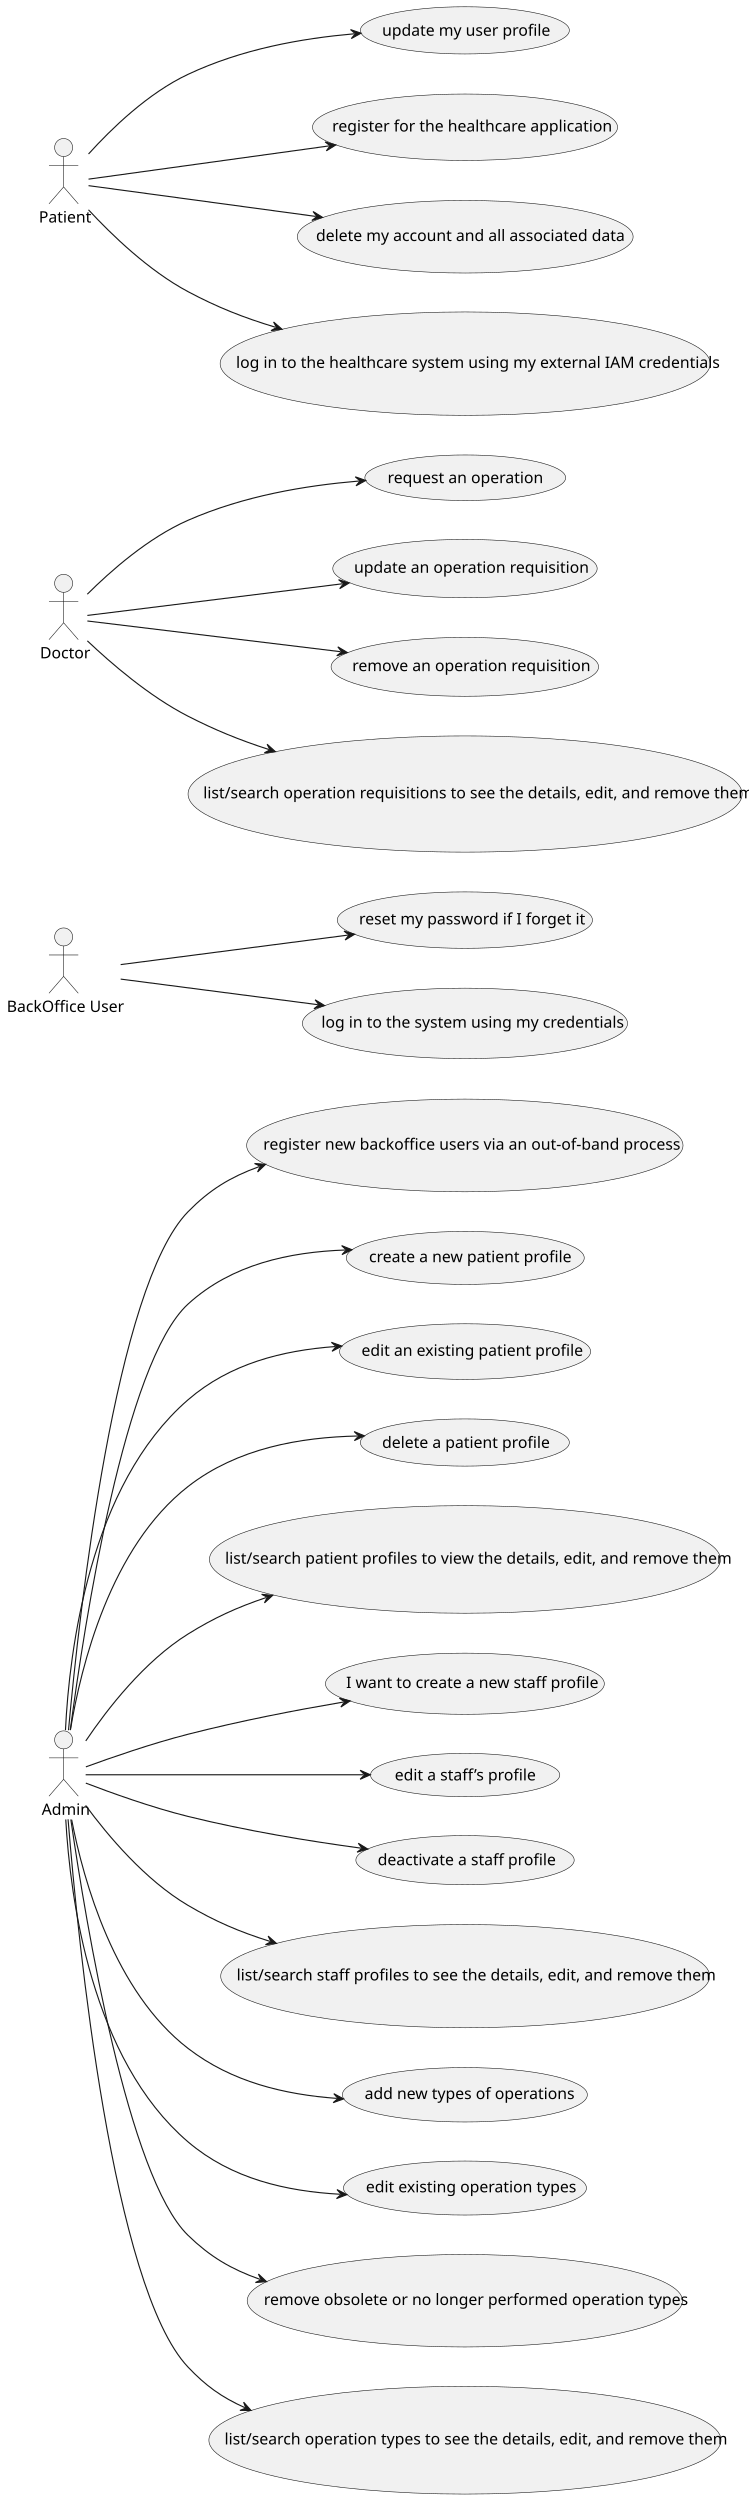
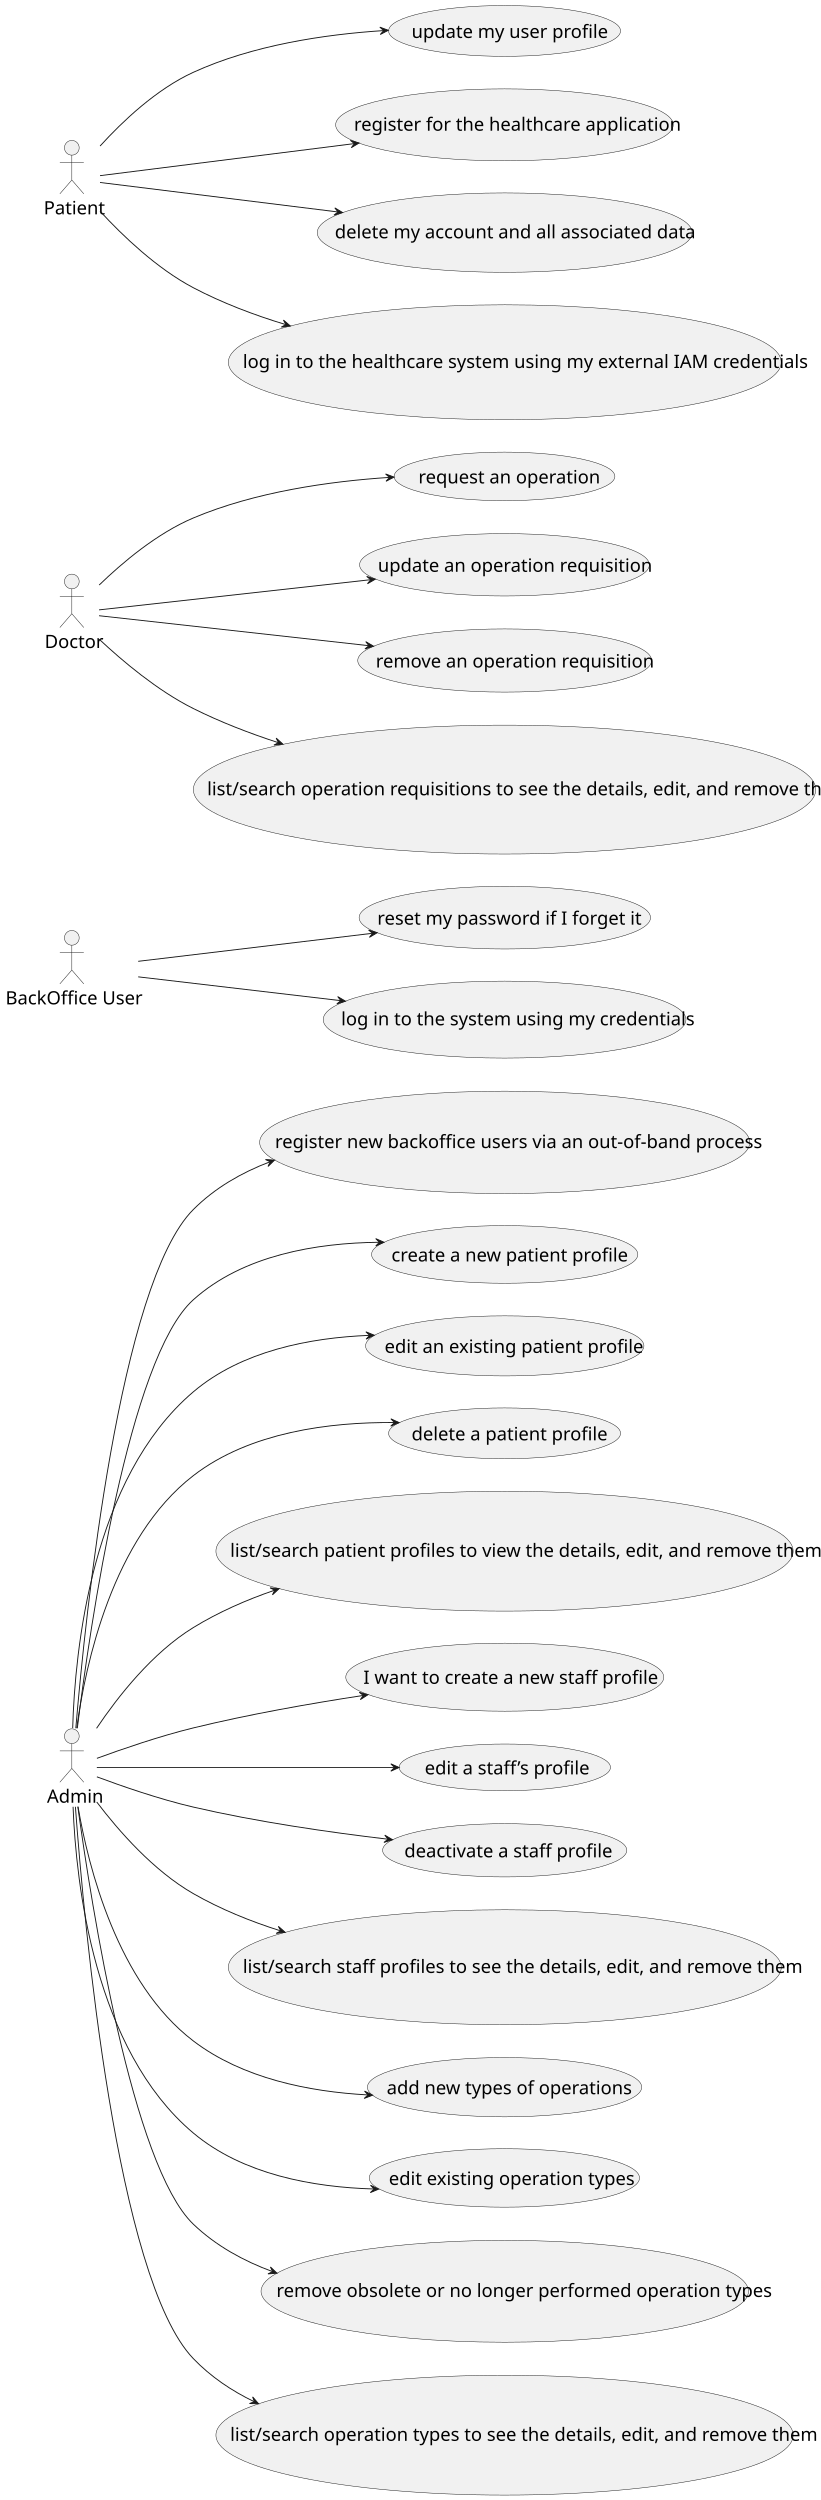
- <svg xmlns="http://www.w3.org/2000/svg" contentStyleType="text/css" height="2220px" preserveAspectRatio="none" style="width:665px;height:2220px;background:#FFFFFF;" version="1.1" viewBox="0 0 665 2220" width="665px" zoomAndPan="magnify">
+ <svg xmlns="http://www.w3.org/2000/svg" contentStyleType="text/css" height="2715px" preserveAspectRatio="none" style="width:891px;height:2715px;background:#FFFFFF;" version="1.1" viewBox="0 0 891 2715" width="891px" zoomAndPan="magnify">
  <defs />
  <g>
    <g id="elem_Admin">
-       <ellipse cx="56.5" cy="1545" fill="#F1F1F1" rx="8" ry="8" style="stroke:#181818;stroke-width:0.5;" />
-       <path d="M56.5,1553 L56.5,1580 M43.5,1561 L69.5,1561 M56.5,1580 L43.5,1595 M56.5,1580 L69.5,1595 " fill="none" style="stroke:#181818;stroke-width:0.5;" />
-       <text fill="#000000" font-family="sans-serif" font-size="14" lengthAdjust="spacing" textLength="39" x="37" y="1611.607">Admin</text>
+       <ellipse cx="78" cy="1885.5" fill="#F1F1F1" rx="8" ry="8" style="stroke:#181818;stroke-width:0.5;" />
+       <path d="M78,1893.5 L78,1920.5 M65,1901.5 L91,1901.5 M78,1920.5 L65,1935.5 M78,1920.5 L91,1935.5 " fill="none" style="stroke:#181818;stroke-width:0.5;" />
+       <text fill="#000000" font-family="sans-serif" font-size="20" lengthAdjust="spacing" textLength="54" x="51" y="1957.762">Admin</text>
    </g>
    <g id="elem_Backoffice">
-       <ellipse cx="56.5" cy="832" fill="#F1F1F1" rx="8" ry="8" style="stroke:#181818;stroke-width:0.5;" />
-       <path d="M56.5,840 L56.5,867 M43.5,848 L69.5,848 M56.5,867 L43.5,882 M56.5,867 L69.5,882 " fill="none" style="stroke:#181818;stroke-width:0.5;" />
-       <text fill="#000000" font-family="sans-serif" font-size="14" lengthAdjust="spacing" textLength="101" x="6" y="898.607">BackOffice User</text>
+       <ellipse cx="78" cy="1018.5" fill="#F1F1F1" rx="8" ry="8" style="stroke:#181818;stroke-width:0.5;" />
+       <path d="M78,1026.5 L78,1053.5 M65,1034.5 L91,1034.5 M78,1053.5 L65,1068.5 M78,1053.5 L91,1068.5 " fill="none" style="stroke:#181818;stroke-width:0.5;" />
+       <text fill="#000000" font-family="sans-serif" font-size="20" lengthAdjust="spacing" textLength="144" x="6" y="1090.762">BackOffice User</text>
    </g>
    <g id="elem_Doctor">
-       <ellipse cx="56.5" cy="518" fill="#F1F1F1" rx="8" ry="8" style="stroke:#181818;stroke-width:0.5;" />
-       <path d="M56.5,526 L56.5,553 M43.5,534 L69.5,534 M56.5,553 L43.5,568 M56.5,553 L69.5,568 " fill="none" style="stroke:#181818;stroke-width:0.5;" />
-       <text fill="#000000" font-family="sans-serif" font-size="14" lengthAdjust="spacing" textLength="42" x="35.5" y="584.607">Doctor</text>
+       <ellipse cx="78" cy="631.5" fill="#F1F1F1" rx="8" ry="8" style="stroke:#181818;stroke-width:0.5;" />
+       <path d="M78,639.5 L78,666.5 M65,647.5 L91,647.5 M78,666.5 L65,681.5 M78,666.5 L91,681.5 " fill="none" style="stroke:#181818;stroke-width:0.5;" />
+       <text fill="#000000" font-family="sans-serif" font-size="20" lengthAdjust="spacing" textLength="59" x="48.5" y="703.762">Doctor</text>
    </g>
    <g id="elem_Patient">
-       <ellipse cx="56.5" cy="131" fill="#F1F1F1" rx="8" ry="8" style="stroke:#181818;stroke-width:0.5;" />
-       <path d="M56.5,139 L56.5,166 M43.5,147 L69.5,147 M56.5,166 L43.5,181 M56.5,166 L69.5,181 " fill="none" style="stroke:#181818;stroke-width:0.5;" />
-       <text fill="#000000" font-family="sans-serif" font-size="14" lengthAdjust="spacing" textLength="44" x="34.5" y="197.607">Patient</text>
+       <ellipse cx="78" cy="160.5" fill="#F1F1F1" rx="8" ry="8" style="stroke:#181818;stroke-width:0.5;" />
+       <path d="M78,168.5 L78,195.5 M65,176.5 L91,176.5 M78,195.5 L65,210.5 M78,195.5 L91,210.5 " fill="none" style="stroke:#181818;stroke-width:0.5;" />
+       <text fill="#000000" font-family="sans-serif" font-size="20" lengthAdjust="spacing" textLength="61" x="47.5" y="232.762">Patient</text>
    </g>
    <g id="elem_register new backoffice users via an out-of-band process">
-       <ellipse cx="412.767" cy="1017.154" fill="#F1F1F1" rx="193.767" ry="41.154" style="stroke:#181818;stroke-width:0.5;" />
-       <text fill="#000000" font-family="sans-serif" font-size="14" lengthAdjust="spacing" textLength="358" x="233.767" y="1020.95">register new backoffice users via an out-of-band process</text>
+       <ellipse cx="548.126" cy="1240.625" fill="#F1F1F1" rx="266.126" ry="55.625" style="stroke:#181818;stroke-width:0.5;" />
+       <text fill="#000000" font-family="sans-serif" font-size="20" lengthAdjust="spacing" textLength="499" x="298.626" y="1246.809">register new backoffice users via an out-of-band process</text>
    </g>
    <g id="elem_create a new patient profile">
-       <ellipse cx="413.162" cy="1117.032" fill="#F1F1F1" rx="105.662" ry="23.532" style="stroke:#181818;stroke-width:0.5;" />
-       <text fill="#000000" font-family="sans-serif" font-size="14" lengthAdjust="spacing" textLength="171" x="327.662" y="1120.829">create a new patient profile</text>
+       <ellipse cx="548.087" cy="1362.317" fill="#F1F1F1" rx="144.587" ry="31.317" style="stroke:#181818;stroke-width:0.5;" />
+       <text fill="#000000" font-family="sans-serif" font-size="20" lengthAdjust="spacing" textLength="240" x="425.087" y="1369.948">create a new patient profile</text>
    </g>
    <g id="elem_edit an existing patient profile">
-       <ellipse cx="412.995" cy="1200.199" fill="#F1F1F1" rx="111.495" ry="24.699" style="stroke:#181818;stroke-width:0.5;" />
-       <text fill="#000000" font-family="sans-serif" font-size="14" lengthAdjust="spacing" textLength="184" x="320.995" y="1203.996">edit an existing patient profile</text>
+       <ellipse cx="548.149" cy="1461.63" fill="#F1F1F1" rx="151.149" ry="32.63" style="stroke:#181818;stroke-width:0.5;" />
+       <text fill="#000000" font-family="sans-serif" font-size="20" lengthAdjust="spacing" textLength="255" x="417.649" y="1469.261">edit an existing patient profile</text>
    </g>
    <g id="elem_delete a patient profile">
-       <ellipse cx="412.797" cy="1280.959" fill="#F1F1F1" rx="92.797" ry="20.959" style="stroke:#181818;stroke-width:0.5;" />
-       <text fill="#000000" font-family="sans-serif" font-size="14" lengthAdjust="spacing" textLength="141" x="339.297" y="1285.763">delete a patient profile</text>
+       <ellipse cx="547.958" cy="1556.592" fill="#F1F1F1" rx="125.959" ry="27.592" style="stroke:#181818;stroke-width:0.5;" />
+       <text fill="#000000" font-family="sans-serif" font-size="20" lengthAdjust="spacing" textLength="196" x="446.959" y="1564.223">delete a patient profile</text>
    </g>
    <g id="elem_list/search patient profiles to view the details, edit, and remove them">
-       <ellipse cx="412.893" cy="1384.779" fill="#F1F1F1" rx="226.893" ry="47.779" style="stroke:#181818;stroke-width:0.5;" />
-       <text fill="#000000" font-family="sans-serif" font-size="14" lengthAdjust="spacing" textLength="426" x="199.893" y="1388.575">list/search patient profiles to view the details, edit, and remove them</text>
+       <ellipse cx="547.937" cy="1684.587" fill="#F1F1F1" rx="313.437" ry="65.087" style="stroke:#181818;stroke-width:0.5;" />
+       <text fill="#000000" font-family="sans-serif" font-size="20" lengthAdjust="spacing" textLength="596" x="249.937" y="1690.771">list/search patient profiles to view the details, edit, and remove them</text>
    </g>
    <g id="elem_I want to create a new staff profile">
-       <ellipse cx="412.828" cy="1495.166" fill="#F1F1F1" rx="123.828" ry="27.166" style="stroke:#181818;stroke-width:0.5;" />
-       <text fill="#000000" font-family="sans-serif" font-size="14" lengthAdjust="spacing" textLength="211" x="307.328" y="1498.963">I want to create a new staff profile</text>
+       <ellipse cx="548.185" cy="1821.437" fill="#F1F1F1" rx="172.685" ry="36.937" style="stroke:#181818;stroke-width:0.5;" />
+       <text fill="#000000" font-family="sans-serif" font-size="20" lengthAdjust="spacing" textLength="303" x="394.604" y="1828.663">I want to create a new staff profile</text>
    </g>
    <g id="elem_edit a staff’s profile">
-       <ellipse cx="413.04" cy="1576.208" fill="#F1F1F1" rx="84.04" ry="19.208" style="stroke:#181818;stroke-width:0.5;" />
-       <text fill="#000000" font-family="sans-serif" font-size="14" lengthAdjust="spacing" textLength="119" x="350.54" y="1581.012">edit a staff’s profile</text>
+       <ellipse cx="548.244" cy="1919.349" fill="#F1F1F1" rx="114.744" ry="25.349" style="stroke:#181818;stroke-width:0.5;" />
+       <text fill="#000000" font-family="sans-serif" font-size="20" lengthAdjust="spacing" textLength="168" x="461.244" y="1926.98">edit a staff’s profile</text>
    </g>
    <g id="elem_deactivate a staff profile">
-       <ellipse cx="412.949" cy="1651.79" fill="#F1F1F1" rx="96.949" ry="21.79" style="stroke:#181818;stroke-width:0.5;" />
-       <text fill="#000000" font-family="sans-serif" font-size="14" lengthAdjust="spacing" textLength="151" x="335.401" y="1656.304">deactivate a staff profile</text>
+       <ellipse cx="548.11" cy="2009.422" fill="#F1F1F1" rx="132.61" ry="28.922" style="stroke:#181818;stroke-width:0.5;" />
+       <text fill="#000000" font-family="sans-serif" font-size="20" lengthAdjust="spacing" textLength="212" x="439.11" y="2017.053">deactivate a staff profile</text>
    </g>
    <g id="elem_list/search staff profiles to see the details, edit, and remove them">
-       <ellipse cx="413.122" cy="1754.824" fill="#F1F1F1" rx="217.122" ry="45.824" style="stroke:#181818;stroke-width:0.5;" />
-       <text fill="#000000" font-family="sans-serif" font-size="14" lengthAdjust="spacing" textLength="406" x="210.122" y="1758.621">list/search staff profiles to see the details, edit, and remove them</text>
+       <ellipse cx="548.23" cy="2136.446" fill="#F1F1F1" rx="300.23" ry="62.446" style="stroke:#181818;stroke-width:0.5;" />
+       <text fill="#000000" font-family="sans-serif" font-size="20" lengthAdjust="spacing" textLength="569" x="263.73" y="2142.63">list/search staff profiles to see the details, edit, and remove them</text>
    </g>
    <g id="elem_add new types of operations">
-       <ellipse cx="412.793" cy="1860.159" fill="#F1F1F1" rx="108.793" ry="24.159" style="stroke:#181818;stroke-width:0.5;" />
-       <text fill="#000000" font-family="sans-serif" font-size="14" lengthAdjust="spacing" textLength="178" x="323.793" y="1863.956">add new types of operations</text>
+       <ellipse cx="547.951" cy="2266.69" fill="#F1F1F1" rx="148.951" ry="32.19" style="stroke:#181818;stroke-width:0.5;" />
+       <text fill="#000000" font-family="sans-serif" font-size="20" lengthAdjust="spacing" textLength="250" x="419.951" y="2274.321">add new types of operations</text>
    </g>
    <g id="elem_edit existing operation types">
-       <ellipse cx="412.896" cy="1942.979" fill="#F1F1F1" rx="107.896" ry="23.979" style="stroke:#181818;stroke-width:0.5;" />
-       <text fill="#000000" font-family="sans-serif" font-size="14" lengthAdjust="spacing" textLength="176" x="324.896" y="1946.776">edit existing operation types</text>
+       <ellipse cx="547.764" cy="2365.253" fill="#F1F1F1" rx="146.764" ry="31.753" style="stroke:#181818;stroke-width:0.5;" />
+       <text fill="#000000" font-family="sans-serif" font-size="20" lengthAdjust="spacing" textLength="245" x="422.264" y="2372.884">edit existing operation types</text>
    </g>
    <g id="elem_remove obsolete or no longer performed operation types">
-       <ellipse cx="412.782" cy="2043.056" fill="#F1F1F1" rx="193.282" ry="41.056" style="stroke:#181818;stroke-width:0.5;" />
-       <text fill="#000000" font-family="sans-serif" font-size="14" lengthAdjust="spacing" textLength="357" x="234.282" y="2046.853">remove obsolete or no longer performed operation types</text>
+       <ellipse cx="548.17" cy="2488.334" fill="#F1F1F1" rx="264.67" ry="55.334" style="stroke:#181818;stroke-width:0.5;" />
+       <text fill="#000000" font-family="sans-serif" font-size="20" lengthAdjust="spacing" textLength="496" x="300.17" y="2494.518">remove obsolete or no longer performed operation types</text>
    </g>
    <g id="elem_list/search operation types to see the details, edit, and remove them">
-       <ellipse cx="412.882" cy="2166.876" fill="#F1F1F1" rx="227.382" ry="47.877" style="stroke:#181818;stroke-width:0.5;" />
-       <text fill="#000000" font-family="sans-serif" font-size="14" lengthAdjust="spacing" textLength="427" x="199.382" y="2170.673">list/search operation types to see the details, edit, and remove them</text>
+       <ellipse cx="547.937" cy="2644.587" fill="#F1F1F1" rx="313.437" ry="65.087" style="stroke:#181818;stroke-width:0.5;" />
+       <text fill="#000000" font-family="sans-serif" font-size="20" lengthAdjust="spacing" textLength="596" x="249.937" y="2650.771">list/search operation types to see the details, edit, and remove them</text>
    </g>
    <g id="elem_update my user profile">
-       <ellipse cx="412.797" cy="26.959" fill="#F1F1F1" rx="92.797" ry="20.959" style="stroke:#181818;stroke-width:0.5;" />
-       <text fill="#000000" font-family="sans-serif" font-size="14" lengthAdjust="spacing" textLength="141" x="339.297" y="31.763">update my user profile</text>
+       <ellipse cx="547.958" cy="33.592" fill="#F1F1F1" rx="125.959" ry="27.592" style="stroke:#181818;stroke-width:0.5;" />
+       <text fill="#000000" font-family="sans-serif" font-size="20" lengthAdjust="spacing" textLength="196" x="446.959" y="41.223">update my user profile</text>
    </g>
    <g id="elem_register for the healthcare application">
-       <ellipse cx="412.951" cy="112.99" fill="#F1F1F1" rx="135.451" ry="29.49" style="stroke:#181818;stroke-width:0.5;" />
-       <text fill="#000000" font-family="sans-serif" font-size="14" lengthAdjust="spacing" textLength="236" x="294.951" y="116.787">register for the healthcare application</text>
+       <ellipse cx="547.827" cy="135.565" fill="#F1F1F1" rx="183.327" ry="39.065" style="stroke:#181818;stroke-width:0.5;" />
+       <text fill="#000000" font-family="sans-serif" font-size="20" lengthAdjust="spacing" textLength="326" x="384.405" y="141.976">register for the healthcare application</text>
    </g>
    <g id="elem_delete my account and all associated data">
-       <ellipse cx="413.114" cy="210.223" fill="#F1F1F1" rx="149.114" ry="32.223" style="stroke:#181818;stroke-width:0.5;" />
-       <text fill="#000000" font-family="sans-serif" font-size="14" lengthAdjust="spacing" textLength="265" x="280.614" y="214.02">delete my account and all associated data</text>
+       <ellipse cx="548.113" cy="252.623" fill="#F1F1F1" rx="203.613" ry="43.123" style="stroke:#181818;stroke-width:0.5;" />
+       <text fill="#000000" font-family="sans-serif" font-size="20" lengthAdjust="spacing" textLength="369" x="363.613" y="258.806">delete my account and all associated data</text>
    </g>
    <g id="elem_log in to the healthcare system using my external IAM credentials">
-       <ellipse cx="413.11" cy="322.922" fill="#F1F1F1" rx="217.61" ry="45.922" style="stroke:#181818;stroke-width:0.5;" />
-       <text fill="#000000" font-family="sans-serif" font-size="14" lengthAdjust="spacing" textLength="407" x="209.61" y="326.719">log in to the healthcare system using my external IAM credentials</text>
+       <ellipse cx="548.23" cy="393.446" fill="#F1F1F1" rx="300.23" ry="62.446" style="stroke:#181818;stroke-width:0.5;" />
+       <text fill="#000000" font-family="sans-serif" font-size="20" lengthAdjust="spacing" textLength="569" x="263.73" y="399.63">log in to the healthcare system using my external IAM credentials</text>
    </g>
    <g id="elem_reset my password if I forget it">
-       <ellipse cx="412.805" cy="817.061" fill="#F1F1F1" rx="113.305" ry="25.061" style="stroke:#181818;stroke-width:0.5;" />
-       <text fill="#000000" font-family="sans-serif" font-size="14" lengthAdjust="spacing" textLength="188" x="318.805" y="820.858">reset my password if I forget it</text>
+       <ellipse cx="548.242" cy="996.548" fill="#F1F1F1" rx="158.242" ry="34.048" style="stroke:#181818;stroke-width:0.5;" />
+       <text fill="#000000" font-family="sans-serif" font-size="20" lengthAdjust="spacing" textLength="271" x="409.742" y="1004.179">reset my password if I forget it</text>
    </g>
    <g id="elem_log in to the system using my credentials">
-       <ellipse cx="412.884" cy="908.777" fill="#F1F1F1" rx="144.384" ry="31.277" style="stroke:#181818;stroke-width:0.5;" />
-       <text fill="#000000" font-family="sans-serif" font-size="14" lengthAdjust="spacing" textLength="255" x="285.384" y="912.574">log in to the system using my credentials</text>
+       <ellipse cx="547.978" cy="1107.296" fill="#F1F1F1" rx="196.978" ry="41.796" style="stroke:#181818;stroke-width:0.5;" />
+       <text fill="#000000" font-family="sans-serif" font-size="20" lengthAdjust="spacing" textLength="355" x="370.478" y="1113.479">log in to the system using my credentials</text>
    </g>
    <g id="elem_request an operation">
-       <ellipse cx="413.152" cy="424.23" fill="#F1F1F1" rx="89.152" ry="20.23" style="stroke:#181818;stroke-width:0.5;" />
-       <text fill="#000000" font-family="sans-serif" font-size="14" lengthAdjust="spacing" textLength="132" x="344.152" y="429.034">request an operation</text>
+       <ellipse cx="547.876" cy="517.375" fill="#F1F1F1" rx="119.876" ry="26.375" style="stroke:#181818;stroke-width:0.5;" />
+       <text fill="#000000" font-family="sans-serif" font-size="20" lengthAdjust="spacing" textLength="181" x="454.376" y="525.006">request an operation</text>
    </g>
    <g id="elem_update an operation requisition">
-       <ellipse cx="412.9" cy="504.88" fill="#F1F1F1" rx="117.4" ry="25.88" style="stroke:#181818;stroke-width:0.5;" />
-       <text fill="#000000" font-family="sans-serif" font-size="14" lengthAdjust="spacing" textLength="197" x="314.4" y="508.677">update an operation requisition</text>
+       <ellipse cx="547.85" cy="613.37" fill="#F1F1F1" rx="157.35" ry="33.87" style="stroke:#181818;stroke-width:0.5;" />
+       <text fill="#000000" font-family="sans-serif" font-size="20" lengthAdjust="spacing" textLength="269" x="410.35" y="621.001">update an operation requisition</text>
    </g>
    <g id="elem_remove an operation requisition">
-       <ellipse cx="412.772" cy="592.154" fill="#F1F1F1" rx="118.772" ry="26.154" style="stroke:#181818;stroke-width:0.5;" />
-       <text fill="#000000" font-family="sans-serif" font-size="14" lengthAdjust="spacing" textLength="200" x="312.772" y="595.951">remove an operation requisition</text>
+       <ellipse cx="548.082" cy="717.316" fill="#F1F1F1" rx="159.582" ry="34.316" style="stroke:#181818;stroke-width:0.5;" />
+       <text fill="#000000" font-family="sans-serif" font-size="20" lengthAdjust="spacing" textLength="274" x="408.082" y="724.947">remove an operation requisition</text>
    </g>
    <g id="elem_list/search operation requisitions to see the details, edit, and remove them">
-       <ellipse cx="413.001" cy="705.1" fill="#F1F1F1" rx="246.001" ry="51.6" style="stroke:#181818;stroke-width:0.5;" />
-       <text fill="#000000" font-family="sans-serif" font-size="14" lengthAdjust="spacing" textLength="465" x="180.501" y="708.897">list/search operation requisitions to see the details, edit, and remove them</text>
+       <ellipse cx="547.957" cy="857.491" fill="#F1F1F1" rx="337.957" ry="69.991" style="stroke:#181818;stroke-width:0.5;" />
+       <text fill="#000000" font-family="sans-serif" font-size="20" lengthAdjust="spacing" textLength="646" x="224.957" y="863.675">list/search operation requisitions to see the details, edit, and remove them</text>
    </g>
    <g id="link_Admin_register new backoffice users via an out-of-band process">
-       <path d="M60.82,1536.44 C70.54,1430.14 102.41,1141.94 167,1076 C185.98,1056.62 204.495,1045.203 230.205,1035.943 " fill="none" id="Admin-to-register new backoffice users via an out-of-band process" style="stroke:#181818;stroke-width:1.0;" />
-       <polygon fill="#181818" points="235.85,1033.91,226.027,1033.196,231.146,1035.604,228.738,1040.723,235.85,1033.91" style="stroke:#181818;stroke-width:1.0;" />
+       <path d="M82.32,1876.91 C92.87,1752.56 129.81,1393.72 210,1313.5 C233.3,1290.19 262.16,1273.53 293.12,1261.74 " fill="none" id="Admin-to-register new backoffice users via an out-of-band process" style="stroke:#181818;stroke-width:1.0;" />
+       <polygon fill="#181818" points="298.11,1259.89,288.28,1259.278,293.424,1261.633,291.069,1266.777,298.11,1259.89" style="stroke:#181818;stroke-width:1.0;" />
    </g>
    <g id="link_Admin_create a new patient profile">
-       <path d="M62.41,1536.27 C74.87,1442.1 110.78,1209.35 167,1158 C205.77,1122.59 257.074,1111.81 306.524,1109.999 " fill="none" id="Admin-to-create a new patient profile" style="stroke:#181818;stroke-width:1.0;" />
-       <polygon fill="#181818" points="312.52,1109.78,303.38,1106.112,307.523,1109.963,303.672,1114.107,312.52,1109.78" style="stroke:#181818;stroke-width:1.0;" />
+       <path d="M83.95,1876.91 C97.7,1766.33 140.01,1474.31 210,1411.5 C263.93,1363.1 343.46,1349.82 411.72,1349.11 " fill="none" id="Admin-to-create a new patient profile" style="stroke:#181818;stroke-width:1.0;" />
+       <polygon fill="#181818" points="417.03,1349.08,408.007,1345.131,412.03,1349.109,408.053,1353.131,417.03,1349.08" style="stroke:#181818;stroke-width:1.0;" />
    </g>
    <g id="link_Admin_edit an existing patient profile">
-       <path d="M58.13,1536.38 C61.55,1465.83 79.45,1318.77 167,1243 C204.14,1210.85 250.667,1199.224 297.546,1195.744 " fill="none" id="Admin-to-edit an existing patient profile" style="stroke:#181818;stroke-width:1.0;" />
-       <polygon fill="#181818" points="303.53,1195.3,294.259,1191.977,298.544,1195.67,294.851,1199.955,303.53,1195.3" style="stroke:#181818;stroke-width:1.0;" />
+       <path d="M78.94,1876.71 C81.33,1792.48 99.53,1605.25 210,1511.5 C262.19,1467.21 336.07,1452.74 401.36,1450.19 " fill="none" id="Admin-to-edit an existing patient profile" style="stroke:#181818;stroke-width:1.0;" />
+       <polygon fill="#181818" points="406.45,1450.02,397.318,1446.331,401.453,1450.191,397.592,1454.326,406.45,1450.02" style="stroke:#181818;stroke-width:1.0;" />
    </g>
    <g id="link_Admin_delete a patient profile">
-       <path d="M62.5,1536.33 C71.98,1478.91 98.19,1373.65 167,1320 C210.9,1285.77 266.921,1276.293 317.582,1275.173 " fill="none" id="Admin-to-delete a patient profile" style="stroke:#181818;stroke-width:1.0;" />
-       <polygon fill="#181818" points="323.58,1275.04,314.494,1271.24,318.581,1275.15,314.671,1279.238,323.58,1275.04" style="stroke:#181818;stroke-width:1.0;" />
+       <path d="M83.32,1876.82 C92.81,1807.22 122.2,1670.26 210,1602.5 C271.29,1555.2 358.19,1544.28 428.39,1544.89 " fill="none" id="Admin-to-delete a patient profile" style="stroke:#181818;stroke-width:1.0;" />
+       <polygon fill="#181818" points="433.42,1544.95,424.478,1540.822,428.421,1544.879,424.364,1548.821,433.42,1544.95" style="stroke:#181818;stroke-width:1.0;" />
    </g>
    <g id="link_Admin_list/search patient profiles to view the details, edit, and remove them">
-       <path d="M76.16,1545.94 C95.46,1517.34 128.19,1475.18 167,1451 C189.9,1436.73 210.182,1427.419 236.432,1418.609 " fill="none" id="Admin-to-list/search patient profiles to view the details, edit, and remove them" style="stroke:#181818;stroke-width:1.0;" />
-       <polygon fill="#181818" points="242.12,1416.7,232.315,1415.772,237.38,1418.291,234.86,1423.356,242.12,1416.7" style="stroke:#181818;stroke-width:1.0;" />
+       <path d="M104.87,1876.96 C128.14,1842.32 165.46,1794.83 210,1767.5 C237.05,1750.9 267.25,1737.61 298.14,1726.98 " fill="none" id="Admin-to-list/search patient profiles to view the details, edit, and remove them" style="stroke:#181818;stroke-width:1.0;" />
+       <polygon fill="#181818" points="303.1,1725.3,293.29,1724.422,298.368,1726.915,295.875,1731.993,303.1,1725.3" style="stroke:#181818;stroke-width:1.0;" />
    </g>
    <g id="link_Admin_I want to create a new staff profile">
-       <path d="M76.26,1568.97 C97.89,1561.06 134.62,1548.26 167,1540 C213.83,1528.06 260.545,1518.979 304.985,1511.399 " fill="none" id="Admin-to-I want to create a new staff profile" style="stroke:#181818;stroke-width:1.0;" />
-       <polygon fill="#181818" points="310.9,1510.39,301.356,1507.96,305.971,1511.231,302.701,1515.846,310.9,1510.39" style="stroke:#181818;stroke-width:1.0;" />
+       <path d="M105.25,1909.55 C131.45,1899.93 173.03,1885.53 210,1876.5 C269.68,1861.93 336.26,1850.14 394.37,1841.27 " fill="none" id="Admin-to-I want to create a new staff profile" style="stroke:#181818;stroke-width:1.0;" />
+       <polygon fill="#181818" points="399.61,1840.48,390.115,1837.862,394.666,1841.223,391.304,1845.773,399.61,1840.48" style="stroke:#181818;stroke-width:1.0;" />
    </g>
    <g id="link_Admin_edit a staff’s profile">
-       <path d="M76.06,1576 C122.36,1576 239.24,1576 322.82,1576 " fill="none" id="Admin-to-edit a staff’s profile" style="stroke:#181818;stroke-width:1.0;" />
-       <polygon fill="#181818" points="328.82,1576,319.82,1572,323.82,1576,319.82,1580,328.82,1576" style="stroke:#181818;stroke-width:1.0;" />
+       <path d="M105.16,1919.5 C165.85,1919.5 319.31,1919.5 428.29,1919.5 " fill="none" id="Admin-to-edit a staff’s profile" style="stroke:#181818;stroke-width:1.0;" />
+       <polygon fill="#181818" points="433.44,1919.5,424.44,1915.5,428.44,1919.5,424.44,1923.5,433.44,1919.5" style="stroke:#181818;stroke-width:1.0;" />
    </g>
    <g id="link_Admin_deactivate a staff profile">
-       <path d="M76.2,1583.4 C97.78,1591.67 134.46,1604.97 167,1613 C219.38,1625.92 273.205,1634.721 320.595,1641.171 " fill="none" id="Admin-to-deactivate a staff profile" style="stroke:#181818;stroke-width:1.0;" />
-       <polygon fill="#181818" points="326.54,1641.98,318.162,1636.803,321.586,1641.306,317.083,1644.73,326.54,1641.98" style="stroke:#181818;stroke-width:1.0;" />
+       <path d="M105.2,1929.64 C131.37,1939.4 172.92,1953.9 210,1962.5 C278.99,1978.5 357.26,1989.82 421,1997.34 " fill="none" id="Admin-to-deactivate a staff profile" style="stroke:#181818;stroke-width:1.0;" />
+       <polygon fill="#181818" points="426.34,1997.96,417.87,1992.934,421.374,1997.375,416.934,2000.88,426.34,1997.96" style="stroke:#181818;stroke-width:1.0;" />
    </g>
    <g id="link_Admin_list/search staff profiles to see the details, edit, and remove them">
-       <path d="M76.05,1603.21 C95.6,1629.8 128.83,1669.49 167,1692 C191.02,1706.17 212.474,1715.396 239.764,1723.946 " fill="none" id="Admin-to-list/search staff profiles to see the details, edit, and remove them" style="stroke:#181818;stroke-width:1.0;" />
-       <polygon fill="#181818" points="245.49,1725.74,238.097,1719.232,240.719,1724.245,235.706,1726.866,245.49,1725.74" style="stroke:#181818;stroke-width:1.0;" />
+       <path d="M105.04,1956.95 C128.81,1988.28 166.74,2031.71 210,2056.5 C239.21,2073.24 271.77,2086.49 304.81,2096.97 " fill="none" id="Admin-to-list/search staff profiles to see the details, edit, and remove them" style="stroke:#181818;stroke-width:1.0;" />
+       <polygon fill="#181818" points="309.69,2098.49,302.286,2091.995,304.916,2097.003,299.908,2099.633,309.69,2098.49" style="stroke:#181818;stroke-width:1.0;" />
    </g>
    <g id="link_Admin_add new types of operations">
-       <path d="M63.63,1615.93 C74.31,1670.88 101.76,1768.72 167,1819 C205.86,1848.95 252.566,1859.925 299.137,1863.385 " fill="none" id="Admin-to-add new types of operations" style="stroke:#181818;stroke-width:1.0;" />
-       <polygon fill="#181818" points="305.12,1863.83,296.441,1859.174,300.134,1863.459,295.848,1867.152,305.12,1863.83" style="stroke:#181818;stroke-width:1.0;" />
+       <path d="M84.73,1962.12 C96.02,2028.05 127.65,2153.72 210,2216.5 C263.3,2257.13 335.44,2271.59 399.3,2275.08 " fill="none" id="Admin-to-add new types of operations" style="stroke:#181818;stroke-width:1.0;" />
+       <polygon fill="#181818" points="404.67,2275.35,395.875,2270.917,399.676,2275.107,395.486,2278.907,404.67,2275.35" style="stroke:#181818;stroke-width:1.0;" />
    </g>
    <g id="link_Admin_edit existing operation types">
-       <path d="M58.4,1615.7 C62.28,1685.22 80.92,1828.57 167,1902 C205.47,1934.82 254.099,1945.836 302.019,1948.506 " fill="none" id="Admin-to-edit existing operation types" style="stroke:#181818;stroke-width:1.0;" />
-       <polygon fill="#181818" points="308.01,1948.84,299.247,1944.345,303.018,1948.562,298.801,1952.333,308.01,1948.84" style="stroke:#181818;stroke-width:1.0;" />
+       <path d="M79.35,1962.15 C82.53,2044.67 102.15,2225.98 210,2316.5 C263.63,2361.51 339.75,2375.36 406.08,2377.25 " fill="none" id="Admin-to-edit existing operation types" style="stroke:#181818;stroke-width:1.0;" />
+       <polygon fill="#181818" points="411.24,2377.38,402.334,2373.175,406.241,2377.266,402.151,2381.173,411.24,2377.38" style="stroke:#181818;stroke-width:1.0;" />
    </g>
    <g id="link_Admin_remove obsolete or no longer performed operation types">
-       <path d="M62.9,1615.67 C76.26,1707.97 113.68,1933.21 167,1985 C186.44,2003.88 205.169,2015.031 230.979,2024.101 " fill="none" id="Admin-to-remove obsolete or no longer performed operation types" style="stroke:#181818;stroke-width:1.0;" />
-       <polygon fill="#181818" points="236.64,2026.09,229.475,2019.332,231.923,2024.432,226.823,2026.88,236.64,2026.09" style="stroke:#181818;stroke-width:1.0;" />
+       <path d="M84.51,1962.01 C99.38,2070.25 143.77,2352.18 210,2415.5 C234.33,2438.76 264.24,2455.33 296.09,2467.02 " fill="none" id="Admin-to-remove obsolete or no longer performed operation types" style="stroke:#181818;stroke-width:1.0;" />
+       <polygon fill="#181818" points="300.8,2468.71,293.672,2461.913,296.092,2467.026,290.979,2469.446,300.8,2468.71" style="stroke:#181818;stroke-width:1.0;" />
    </g>
    <g id="link_Admin_list/search operation types to see the details, edit, and remove them">
-       <path d="M60.44,1615.52 C69.4,1725.43 99.96,2031.24 167,2102 C182.66,2118.53 196.531,2128.572 217.431,2138.002 " fill="none" id="Admin-to-list/search operation types to see the details, edit, and remove them" style="stroke:#181818;stroke-width:1.0;" />
-       <polygon fill="#181818" points="222.9,2140.47,216.341,2133.122,218.342,2138.414,213.051,2140.415,222.9,2140.47" style="stroke:#181818;stroke-width:1.0;" />
+       <path d="M81.88,1962.17 C91.45,2091.33 126.47,2474.54 210,2561.5 C228.86,2581.14 251.57,2596.43 276.17,2608.29 " fill="none" id="Admin-to-list/search operation types to see the details, edit, and remove them" style="stroke:#181818;stroke-width:1.0;" />
+       <polygon fill="#181818" points="280.78,2610.47,274.356,2603.005,276.26,2608.331,270.934,2610.236,280.78,2610.47" style="stroke:#181818;stroke-width:1.0;" />
    </g>
    <g id="link_Patient_update my user profile">
-       <path d="M78.62,136.74 C98.87,114.33 131.53,82.65 167,66 C214.76,43.58 266.933,34.219 314.603,29.999 " fill="none" id="Patient-to-update my user profile" style="stroke:#181818;stroke-width:1.0;" />
-       <polygon fill="#181818" points="320.58,29.47,311.262,26.279,315.599,29.911,311.968,34.248,320.58,29.47" style="stroke:#181818;stroke-width:1.0;" />
+       <path d="M108.68,158.59 C132.98,131.83 169.8,96.88 210,78.5 C274.22,49.14 352.02,37.4 416.67,33.21 " fill="none" id="Patient-to-update my user profile" style="stroke:#181818;stroke-width:1.0;" />
+       <polygon fill="#181818" points="421.7,32.9,412.467,29.473,416.71,33.214,412.969,37.457,421.7,32.9" style="stroke:#181818;stroke-width:1.0;" />
    </g>
    <g id="link_Patient_register for the healthcare application">
-       <path d="M78.61,159.08 C121.02,153.22 213.296,140.461 292.206,129.561 " fill="none" id="Patient-to-register for the healthcare application" style="stroke:#181818;stroke-width:1.0;" />
-       <polygon fill="#181818" points="298.15,128.74,288.687,126.009,293.197,129.424,289.782,133.934,298.15,128.74" style="stroke:#181818;stroke-width:1.0;" />
+       <path d="M108.63,190.76 C163.36,183.86 283.94,168.66 384.81,155.95 " fill="none" id="Patient-to-register for the healthcare application" style="stroke:#181818;stroke-width:1.0;" />
+       <polygon fill="#181818" points="389.9,155.31,380.469,152.47,384.94,155.937,381.473,160.407,389.9,155.31" style="stroke:#181818;stroke-width:1.0;" />
    </g>
    <g id="link_Patient_delete my account and all associated data">
-       <path d="M78.61,164.86 C118.93,170.32 203.764,181.805 280.424,192.185 " fill="none" id="Patient-to-delete my account and all associated data" style="stroke:#181818;stroke-width:1.0;" />
-       <polygon fill="#181818" points="286.37,192.99,277.988,187.819,281.415,192.319,276.915,195.746,286.37,192.99" style="stroke:#181818;stroke-width:1.0;" />
+       <path d="M108.63,198.17 C160.15,204.56 270.01,218.17 366.86,230.18 " fill="none" id="Patient-to-delete my account and all associated data" style="stroke:#181818;stroke-width:1.0;" />
+       <polygon fill="#181818" points="372.05,230.82,363.61,225.744,367.088,230.205,362.626,233.683,372.05,230.82" style="stroke:#181818;stroke-width:1.0;" />
    </g>
    <g id="link_Patient_log in to the healthcare system using my external IAM credentials">
-       <path d="M78.57,186.3 C99.03,208.41 132.05,240.35 167,259 C192.79,272.76 215.975,281.969 244.655,290.609 " fill="none" id="Patient-to-log in to the healthcare system using my external IAM credentials" style="stroke:#181818;stroke-width:1.0;" />
-       <polygon fill="#181818" points="250.4,292.34,242.936,285.914,245.613,290.898,240.629,293.574,250.4,292.34" style="stroke:#181818;stroke-width:1.0;" />
+       <path d="M108.62,229.33 C133.15,255.99 170.32,291.61 210,312.5 C241.08,328.86 275.52,341.98 310.15,352.47 " fill="none" id="Patient-to-log in to the healthcare system using my external IAM credentials" style="stroke:#181818;stroke-width:1.0;" />
+       <polygon fill="#181818" points="315.27,354,307.808,347.572,310.483,352.557,305.498,355.232,315.27,354" style="stroke:#181818;stroke-width:1.0;" />
    </g>
    <g id="link_Backoffice_reset my password if I forget it">
-       <path d="M107.16,856.56 C160.81,849.6 241.66,839.102 308.95,830.372 " fill="none" id="Backoffice-to-reset my password if I forget it" style="stroke:#181818;stroke-width:1.0;" />
-       <polygon fill="#181818" points="314.9,829.6,305.46,826.791,309.942,830.243,306.489,834.725,314.9,829.6" style="stroke:#181818;stroke-width:1.0;" />
+       <path d="M150.08,1043.99 C217.4,1035.94 320.42,1023.61 404.64,1013.53 " fill="none" id="Backoffice-to-reset my password if I forget it" style="stroke:#181818;stroke-width:1.0;" />
+       <polygon fill="#181818" points="409.65,1012.93,400.244,1010.01,404.684,1013.515,401.18,1017.956,409.65,1012.93" style="stroke:#181818;stroke-width:1.0;" />
    </g>
    <g id="link_Backoffice_log in to the system using my credentials">
-       <path d="M107.16,869.44 C153.95,875.51 220,884.088 282.28,892.168 " fill="none" id="Backoffice-to-log in to the system using my credentials" style="stroke:#181818;stroke-width:1.0;" />
-       <polygon fill="#181818" points="288.23,892.94,279.819,887.815,283.272,892.297,278.79,895.749,288.23,892.94" style="stroke:#181818;stroke-width:1.0;" />
+       <path d="M150.08,1060.85 C208.44,1067.71 293.65,1077.73 370.16,1086.72 " fill="none" id="Backoffice-to-log in to the system using my credentials" style="stroke:#181818;stroke-width:1.0;" />
+       <polygon fill="#181818" points="375.19,1087.31,366.721,1082.282,370.224,1086.723,365.783,1090.226,375.19,1087.31" style="stroke:#181818;stroke-width:1.0;" />
    </g>
    <g id="link_Doctor_request an operation">
-       <path d="M77.52,527.66 C97.96,507.29 131.63,477.48 167,462 C216.58,440.29 270.592,431.248 318.802,427.148 " fill="none" id="Doctor-to-request an operation" style="stroke:#181818;stroke-width:1.0;" />
-       <polygon fill="#181818" points="324.78,426.64,315.473,423.417,319.798,427.064,316.151,431.388,324.78,426.64" style="stroke:#181818;stroke-width:1.0;" />
+       <path d="M107.71,635.35 C132.43,611.41 170.29,579.27 210,562.5 C276.91,534.25 357.35,522.76 422.86,518.45 " fill="none" id="Doctor-to-request an operation" style="stroke:#181818;stroke-width:1.0;" />
+       <polygon fill="#181818" points="427.95,518.12,418.717,514.692,422.96,518.434,419.219,522.677,427.95,518.12" style="stroke:#181818;stroke-width:1.0;" />
    </g>
    <g id="link_Doctor_update an operation requisition">
-       <path d="M77.58,546.51 C121.52,541.05 222.826,528.479 304.116,518.389 " fill="none" id="Doctor-to-update an operation requisition" style="stroke:#181818;stroke-width:1.0;" />
-       <polygon fill="#181818" points="310.07,517.65,300.646,514.789,305.108,518.266,301.631,522.728,310.07,517.65" style="stroke:#181818;stroke-width:1.0;" />
+       <path d="M107.57,662.33 C164.95,655.95 297.65,641.21 402.3,629.58 " fill="none" id="Doctor-to-update an operation requisition" style="stroke:#181818;stroke-width:1.0;" />
+       <polygon fill="#181818" points="407.58,628.99,398.199,625.991,402.61,629.533,399.067,633.943,407.58,628.99" style="stroke:#181818;stroke-width:1.0;" />
    </g>
    <g id="link_Doctor_remove an operation requisition">
-       <path d="M77.58,551.44 C121.22,556.73 221.394,568.877 302.484,578.717 " fill="none" id="Doctor-to-remove an operation requisition" style="stroke:#181818;stroke-width:1.0;" />
-       <polygon fill="#181818" points="308.44,579.44,299.987,574.385,303.476,578.838,299.024,582.327,308.44,579.44" style="stroke:#181818;stroke-width:1.0;" />
+       <path d="M107.57,668.67 C164.61,675.01 296.07,689.62 400.43,701.21 " fill="none" id="Doctor-to-remove an operation requisition" style="stroke:#181818;stroke-width:1.0;" />
+       <polygon fill="#181818" points="405.69,701.8,397.192,696.822,400.721,701.243,396.3,704.773,405.69,701.8" style="stroke:#181818;stroke-width:1.0;" />
    </g>
    <g id="link_Doctor_list/search operation requisitions to see the details, edit, and remove them">
-       <path d="M77.56,569.06 C98.29,588.74 132.42,618.3 167,636 C191.19,648.38 212.196,656.93 238.816,665.61 " fill="none" id="Doctor-to-list/search operation requisitions to see the details, edit, and remove them" style="stroke:#181818;stroke-width:1.0;" />
-       <polygon fill="#181818" points="244.52,667.47,237.203,660.877,239.766,665.92,234.723,668.483,244.52,667.47" style="stroke:#181818;stroke-width:1.0;" />
+       <path d="M107.74,694.22 C132.75,717.68 171.03,750.04 210,769.5 C238.88,783.93 270.38,796.16 302.14,806.5 " fill="none" id="Doctor-to-list/search operation requisitions to see the details, edit, and remove them" style="stroke:#181818;stroke-width:1.0;" />
+       <polygon fill="#181818" points="307.24,808.14,299.913,801.559,302.484,806.597,297.445,809.168,307.24,808.14" style="stroke:#181818;stroke-width:1.0;" />
    </g>
  </g>
</svg>
